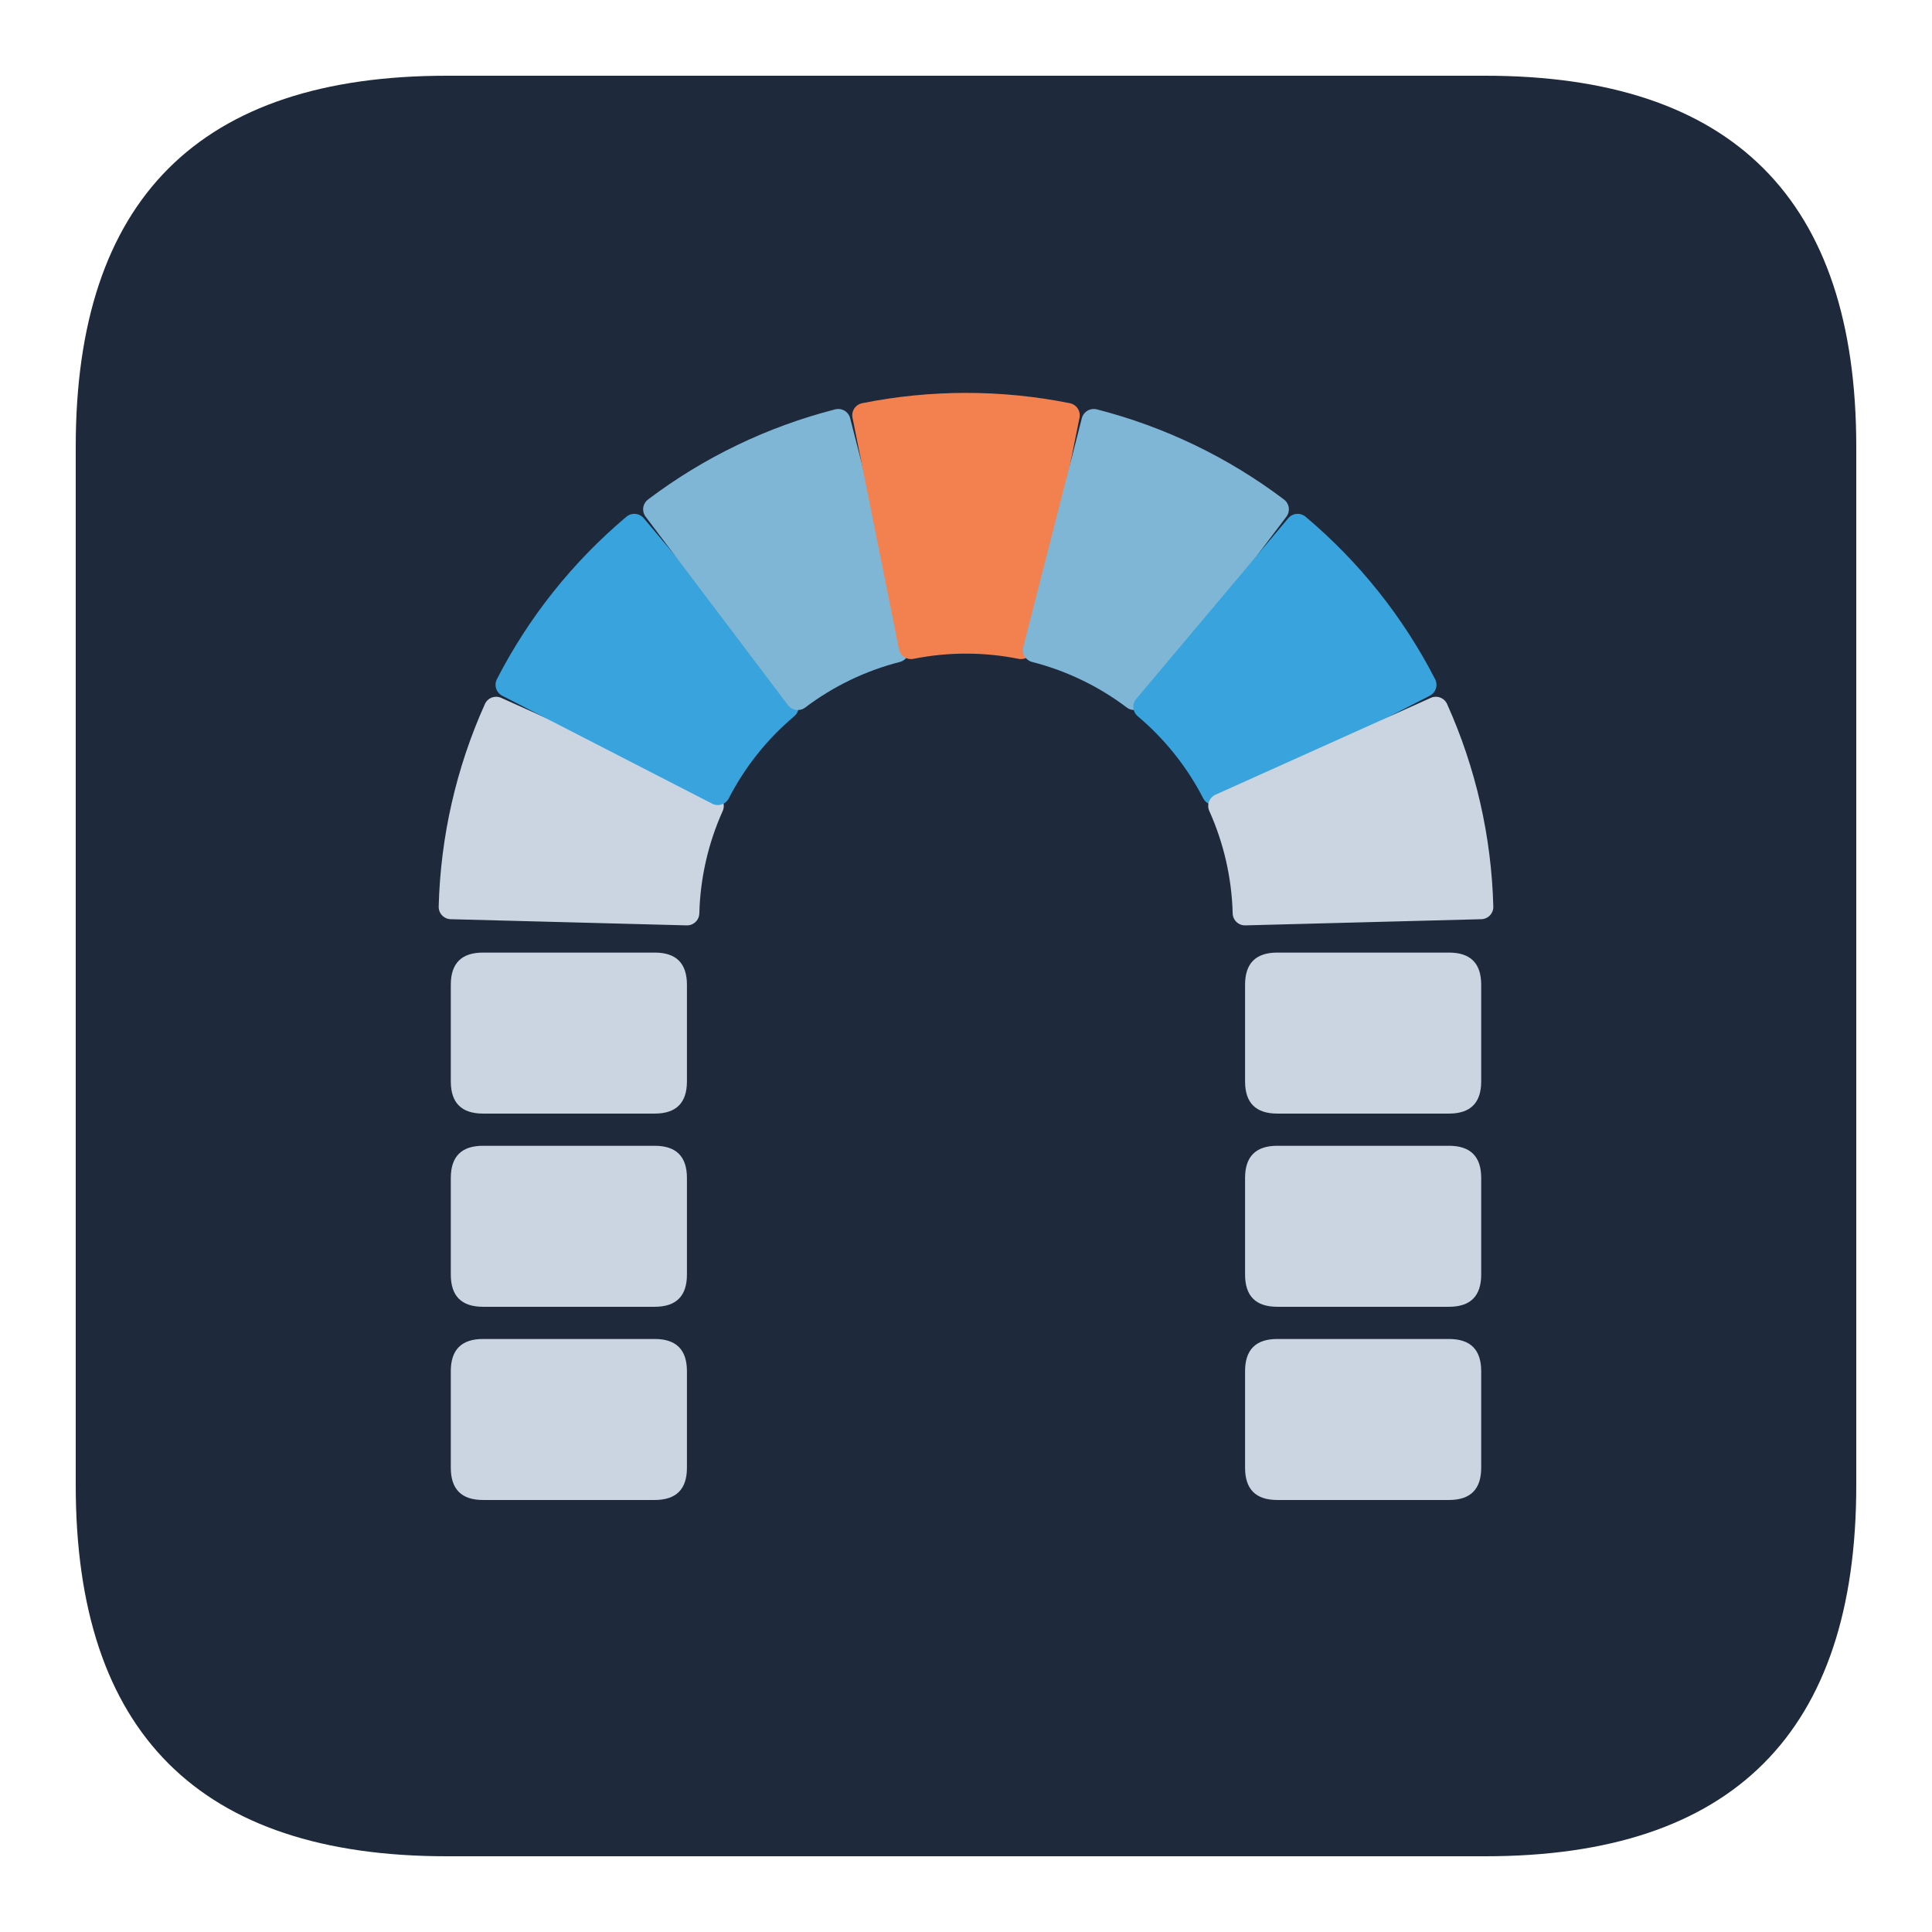
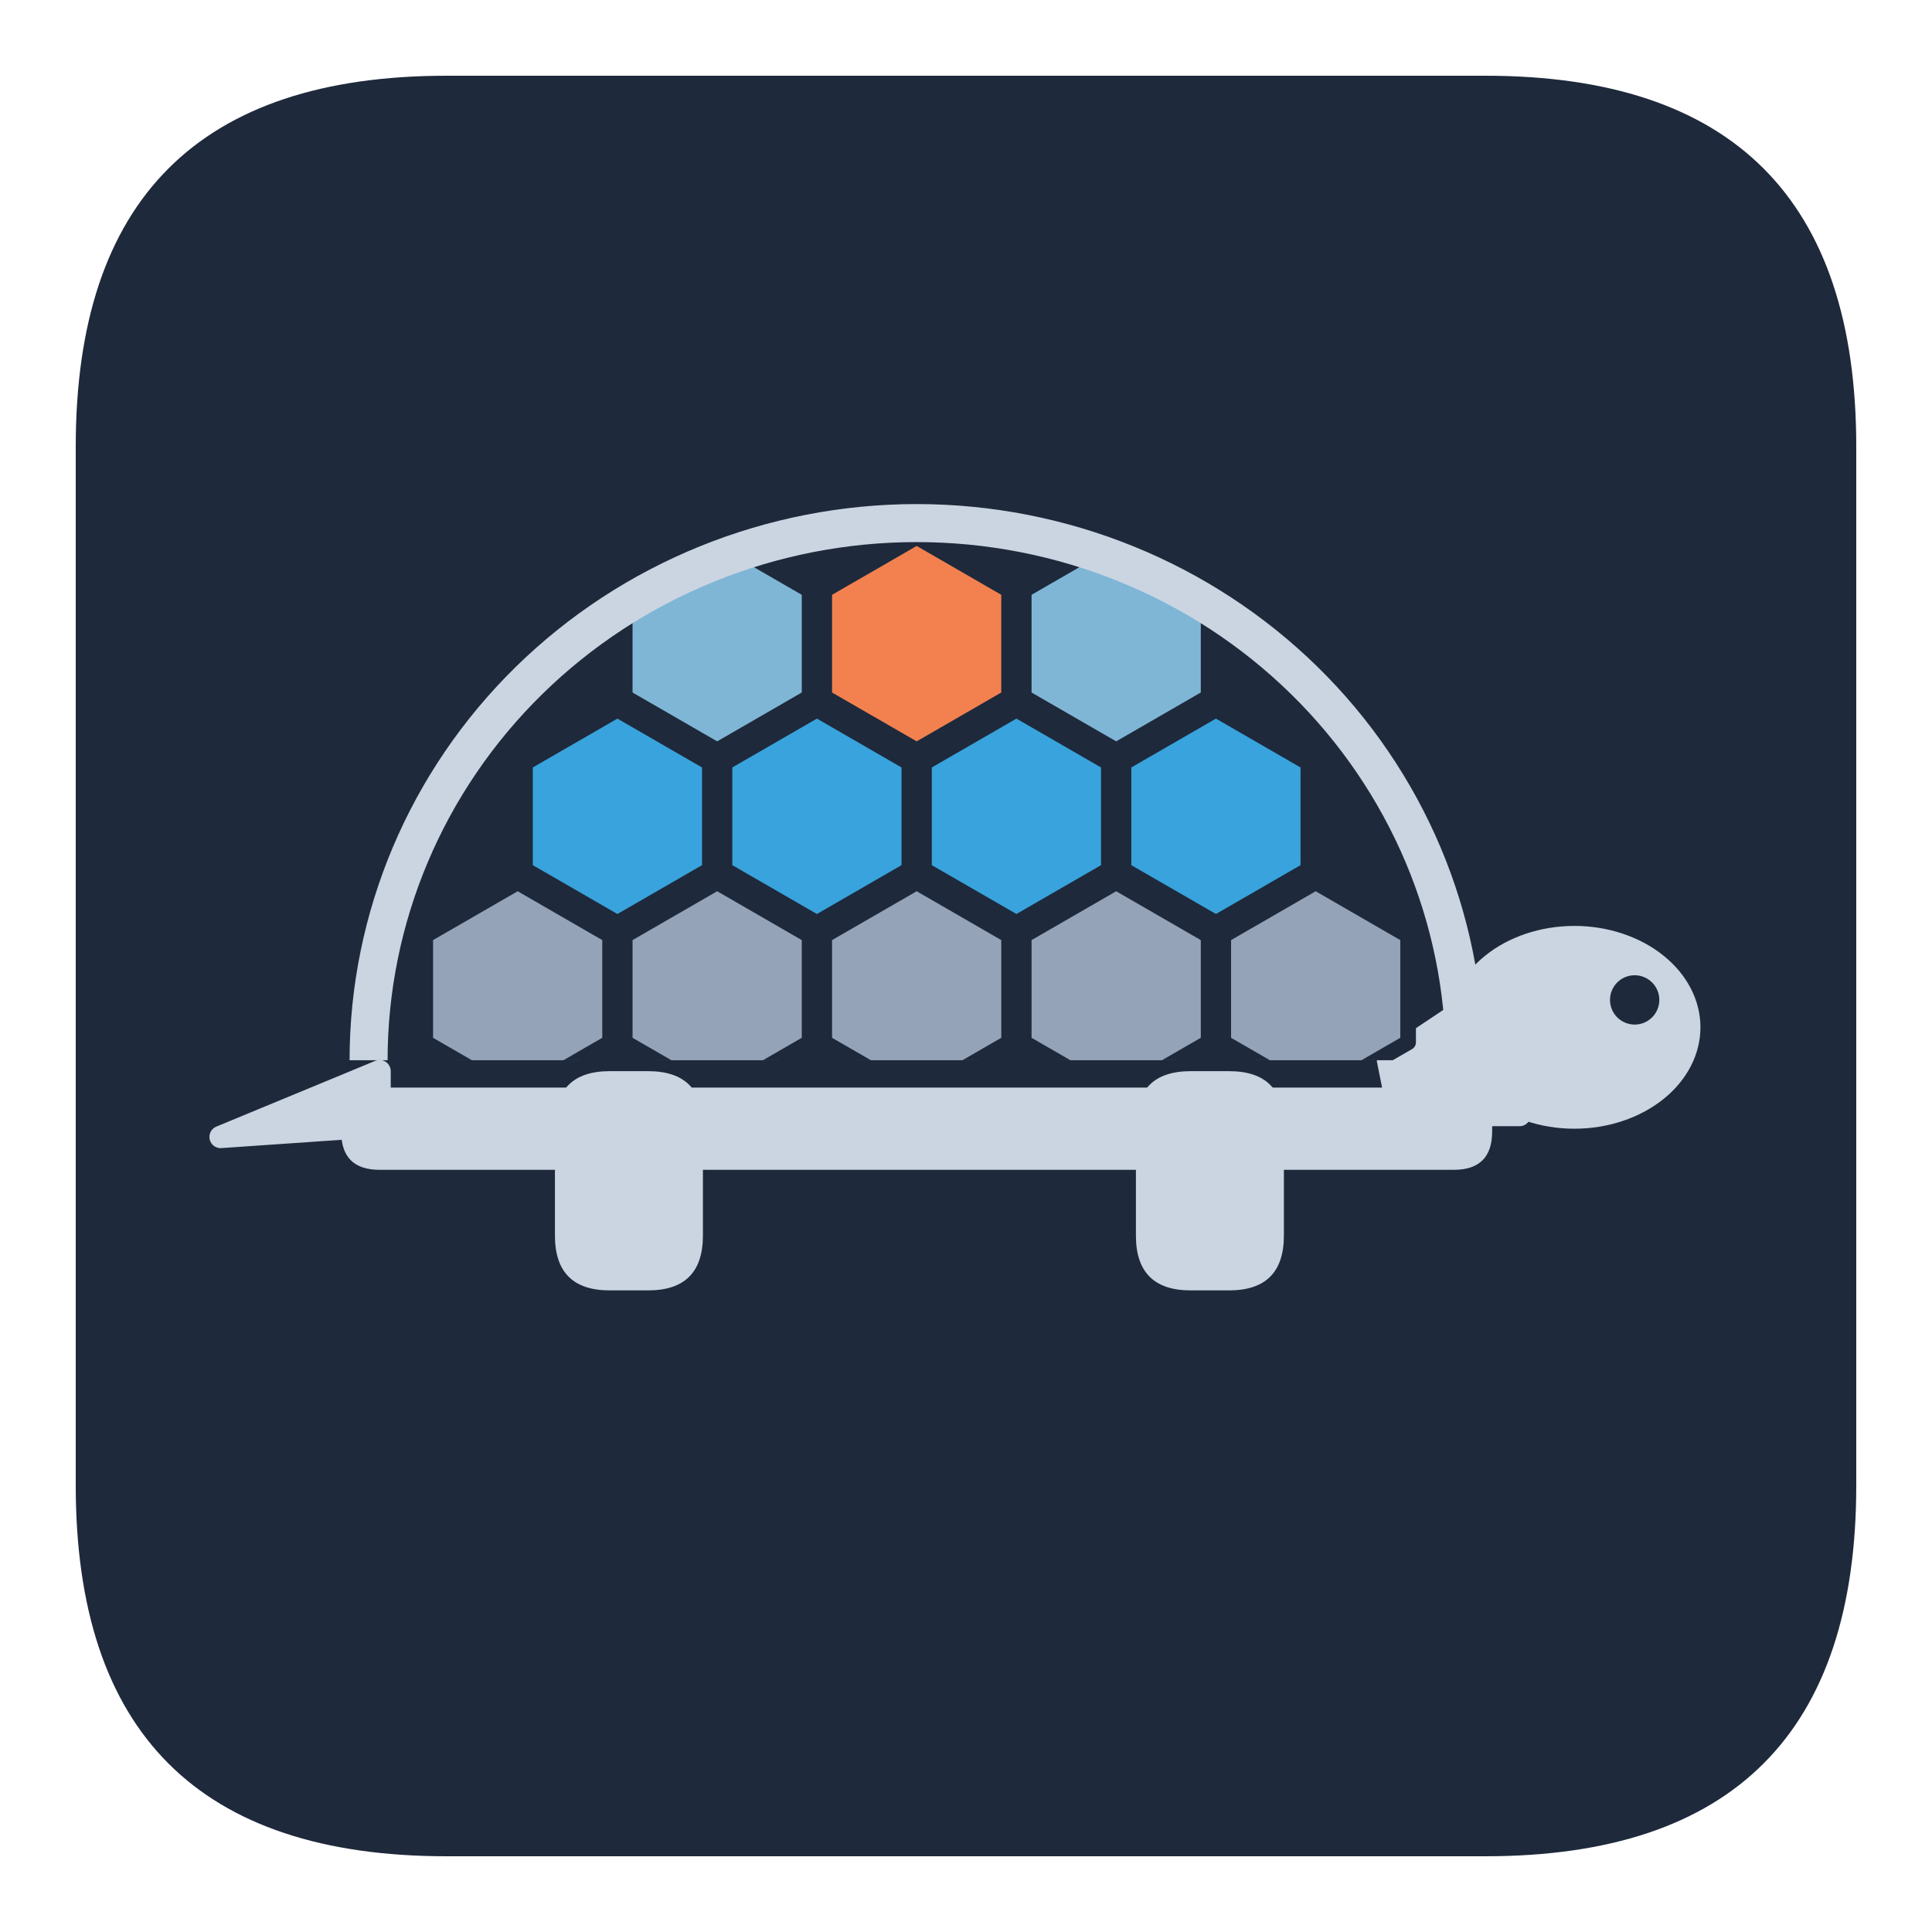
<svg xmlns="http://www.w3.org/2000/svg" width="172.8pt" height="172.8pt" viewBox="0 0 172.8 172.8" version="1.1">
  <defs>
    <style type="text/css">*{stroke-linejoin: round; stroke-linecap: butt}</style>
  </defs>
  <g id="figure_1">
    <g id="patch_1">
      <path d="M 0 172.8 L 172.8 172.8 L 172.8 0 L 0 0 L 0 172.8 z " style="fill: none" />
    </g>
    <g id="axes_1">
      <g id="patch_2">
-         <path d="M 39.951 166.026 L 132.849 166.026 Q 166.026 166.026 166.026 132.849 L 166.026 39.951 Q 166.026 6.774 132.849 6.774 L 39.951 6.774 Q 6.774 6.774 6.774 39.951 L 6.774 132.849 Q 6.774 166.026 39.951 166.026 z " clip-path="url(#pd63b88db69)" style="fill: #1e293b" />
+         <path d="M 39.951 166.026 L 132.849 166.026 Q 166.026 166.026 166.026 132.849 L 166.026 39.951 Q 166.026 6.774 132.849 6.774 L 39.951 6.774 Q 6.774 6.774 6.774 39.951 L 6.774 132.849 Q 6.774 166.026 39.951 166.026 z " clip-path="url(#pe5522906d7)" style="fill: #1e293b" />
      </g>
    </g>
    <g id="axes_2">
      <g id="patch_3">
-         <path d="M 44.374 63.42 C 43.124 66.199 42.153 69.095 41.475 72.066 C 40.797 75.037 40.416 78.068 40.336 81.114 L 61.449 81.667 C 61.492 80.017 61.699 78.375 62.066 76.766 C 62.433 75.157 62.959 73.588 63.636 72.083 z " clip-path="url(#p5e0693112d)" style="fill: #cbd5e1; stroke: #cbd5e1; stroke-width: 2.2" />
+         <path d="M 54.536 115.414 L 57.968 115.414 Q 62.87 115.414 62.87 110.512 L 62.87 100.708 Q 62.87 95.806 57.968 95.806 L 54.536 95.806 Q 49.634 95.806 49.634 100.708 L 49.634 110.512 Q 49.634 115.414 54.536 115.414 z " clip-path="url(#p5be55caef0)" style="fill: #cbd5e1" />
      </g>
      <g id="patch_4">
-         <path d="M 56.736 47.058 C 54.405 49.019 52.273 51.207 50.373 53.59 C 48.473 55.972 46.814 58.537 45.421 61.247 L 64.203 70.905 C 64.958 69.437 65.856 68.048 66.885 66.758 C 67.915 65.467 69.069 64.282 70.332 63.22 z " clip-path="url(#p5e0693112d)" style="fill: #38a3dc; stroke: #38a3dc; stroke-width: 2.2" />
+         <path d="M 106.499 115.414 L 109.93 115.414 Q 114.832 115.414 114.832 110.512 L 114.832 100.708 Q 114.832 95.806 109.93 95.806 L 106.499 95.806 Q 101.597 95.806 101.597 100.708 L 101.597 110.512 Q 101.597 115.414 106.499 115.414 z " clip-path="url(#p5be55caef0)" style="fill: #cbd5e1" />
      </g>
      <g id="patch_5">
-         <path d="M 74.974 37.679 C 72.022 38.435 69.152 39.481 66.407 40.803 C 63.661 42.125 61.054 43.717 58.623 45.553 L 71.354 62.405 C 72.671 61.41 74.083 60.548 75.57 59.832 C 77.057 59.116 78.612 58.549 80.211 58.14 z " clip-path="url(#p5e0693112d)" style="fill: #7fb6d6; stroke: #7fb6d6; stroke-width: 2.2" />
+         <path d="M 33.947 95.806 L 19.731 101.689 L 33.947 100.708 z " clip-path="url(#p5be55caef0)" style="fill: #cbd5e1; stroke: #cbd5e1; stroke-width: 2" />
      </g>
      <g id="patch_6">
-         <path d="M 95.474 37.142 C 92.487 36.542 89.447 36.24 86.4 36.24 C 83.353 36.24 80.313 36.542 77.326 37.142 L 81.485 57.849 C 83.103 57.524 84.749 57.36 86.4 57.36 C 88.051 57.36 89.697 57.524 91.315 57.849 z " clip-path="url(#p5e0693112d)" style="fill: #f2814f; stroke: #f2814f; stroke-width: 2.2" />
+         <path d="M 124.146 94.826 L 135.911 86.982 L 135.911 99.728 L 125.127 99.728 z " clip-path="url(#p5be55caef0)" style="fill: #cbd5e1; stroke: #cbd5e1; stroke-width: 2" />
      </g>
      <g id="patch_7">
-         <path d="M 114.177 45.553 C 111.746 43.717 109.139 42.125 106.393 40.803 C 103.648 39.481 100.778 38.435 97.826 37.679 L 92.589 58.14 C 94.188 58.549 95.743 59.116 97.23 59.832 C 98.717 60.548 100.129 61.41 101.446 62.405 z " clip-path="url(#p5e0693112d)" style="fill: #7fb6d6; stroke: #7fb6d6; stroke-width: 2.2" />
+         <path d="M 140.814 100.953 C 143.804 100.953 146.672 99.998 148.786 98.297 C 150.901 96.596 152.089 94.289 152.089 91.884 C 152.089 89.479 150.901 87.172 148.786 85.472 C 146.672 83.771 143.804 82.815 140.814 82.815 C 137.823 82.815 134.955 83.771 132.841 85.472 C 130.727 87.172 129.539 89.479 129.539 91.884 C 129.539 94.289 130.727 96.596 132.841 98.297 C 134.955 99.998 137.823 100.953 140.814 100.953 z " clip-path="url(#p5be55caef0)" style="fill: #cbd5e1" />
      </g>
      <g id="patch_8">
-         <path d="M 127.379 61.247 C 125.986 58.537 124.327 55.972 122.427 53.59 C 120.527 51.207 118.395 49.019 116.064 47.058 L 102.468 63.22 C 103.731 64.282 104.885 65.467 105.915 66.758 C 106.944 68.048 107.842 69.437 108.597 70.905 z " clip-path="url(#p5e0693112d)" style="fill: #38a3dc; stroke: #38a3dc; stroke-width: 2.2" />
+         <path d="M 146.206 91.639 C 146.791 91.639 147.352 91.407 147.766 90.993 C 148.179 90.579 148.412 90.018 148.412 89.433 C 148.412 88.848 148.179 88.287 147.766 87.873 C 147.352 87.46 146.791 87.227 146.206 87.227 C 145.621 87.227 145.06 87.46 144.646 87.873 C 144.232 88.287 144 88.848 144 89.433 C 144 90.018 144.232 90.579 144.646 90.993 C 145.06 91.407 145.621 91.639 146.206 91.639 z " clip-path="url(#p5be55caef0)" style="fill: #1e293b" />
      </g>
      <g id="patch_9">
-         <path d="M 132.464 81.114 C 132.384 78.068 132.003 75.037 131.325 72.066 C 130.647 69.095 129.676 66.199 128.426 63.42 L 109.164 72.083 C 109.841 73.588 110.367 75.157 110.734 76.766 C 111.101 78.375 111.308 80.017 111.351 81.667 z " clip-path="url(#p5e0693112d)" style="fill: #cbd5e1; stroke: #cbd5e1; stroke-width: 2.2" />
+         <path d="M 54.568 83.679 L 46.301 78.906 L 38.033 83.679 L 38.033 93.226 L 46.301 98 L 54.568 93.226 z " clip-path="url(#p72c63b269e)" style="fill: #94a3b8; stroke: #1e293b; stroke-width: 1.4" />
      </g>
      <g id="patch_10">
-         <path d="M 43.2 99.6 L 58.56 99.6 Q 61.44 99.6 61.44 96.72 L 61.44 88.08 Q 61.44 85.2 58.56 85.2 L 43.2 85.2 Q 40.32 85.2 40.32 88.08 L 40.32 96.72 Q 40.32 99.6 43.2 99.6 z " clip-path="url(#p5e0693112d)" style="fill: #cbd5e1" />
+         <path d="M 72.412 83.679 L 64.144 78.906 L 55.876 83.679 L 55.876 93.226 L 64.144 98 L 72.412 93.226 z " clip-path="url(#p72c63b269e)" style="fill: #94a3b8; stroke: #1e293b; stroke-width: 1.4" />
      </g>
      <g id="patch_11">
-         <path d="M 43.2 116.88 L 58.56 116.88 Q 61.44 116.88 61.44 114 L 61.44 105.36 Q 61.44 102.48 58.56 102.48 L 43.2 102.48 Q 40.32 102.48 40.32 105.36 L 40.32 114 Q 40.32 116.88 43.2 116.88 z " clip-path="url(#p5e0693112d)" style="fill: #cbd5e1" />
+         <path d="M 90.256 83.679 L 81.988 78.906 L 73.72 83.679 L 73.72 93.226 L 81.988 98 L 90.256 93.226 z " clip-path="url(#p72c63b269e)" style="fill: #94a3b8; stroke: #1e293b; stroke-width: 1.4" />
      </g>
      <g id="patch_12">
-         <path d="M 43.2 134.16 L 58.56 134.16 Q 61.44 134.16 61.44 131.28 L 61.44 122.64 Q 61.44 119.76 58.56 119.76 L 43.2 119.76 Q 40.32 119.76 40.32 122.64 L 40.32 131.28 Q 40.32 134.16 43.2 134.16 z " clip-path="url(#p5e0693112d)" style="fill: #cbd5e1" />
+         <path d="M 108.1 83.679 L 99.832 78.906 L 91.564 83.679 L 91.564 93.226 L 99.832 98 L 108.1 93.226 z " clip-path="url(#p72c63b269e)" style="fill: #94a3b8; stroke: #1e293b; stroke-width: 1.4" />
      </g>
      <g id="patch_13">
-         <path d="M 114.24 99.6 L 129.6 99.6 Q 132.48 99.6 132.48 96.72 L 132.48 88.08 Q 132.48 85.2 129.6 85.2 L 114.24 85.2 Q 111.36 85.2 111.36 88.08 L 111.36 96.72 Q 111.36 99.6 114.24 99.6 z " clip-path="url(#p5e0693112d)" style="fill: #cbd5e1" />
+         <path d="M 125.943 83.679 L 117.676 78.906 L 109.408 83.679 L 109.408 93.226 L 117.676 98 L 125.943 93.226 z " clip-path="url(#p72c63b269e)" style="fill: #94a3b8; stroke: #1e293b; stroke-width: 1.4" />
      </g>
      <g id="patch_14">
-         <path d="M 114.24 116.88 L 129.6 116.88 Q 132.48 116.88 132.48 114 L 132.48 105.36 Q 132.48 102.48 129.6 102.48 L 114.24 102.48 Q 111.36 102.48 111.36 105.36 L 111.36 114 Q 111.36 116.88 114.24 116.88 z " clip-path="url(#p5e0693112d)" style="fill: #cbd5e1" />
+         <path d="M 63.49 68.238 L 55.222 63.464 L 46.955 68.238 L 46.955 77.785 L 55.222 82.558 L 63.49 77.785 z " clip-path="url(#p72c63b269e)" style="fill: #38a3dc; stroke: #1e293b; stroke-width: 1.4" />
      </g>
      <g id="patch_15">
-         <path d="M 114.24 134.16 L 129.6 134.16 Q 132.48 134.16 132.48 131.28 L 132.48 122.64 Q 132.48 119.76 129.6 119.76 L 114.24 119.76 Q 111.36 119.76 111.36 122.64 L 111.36 131.28 Q 111.36 134.16 114.24 134.16 z " clip-path="url(#p5e0693112d)" style="fill: #cbd5e1" />
+         <path d="M 81.334 68.238 L 73.066 63.464 L 64.798 68.238 L 64.798 77.785 L 73.066 82.558 L 81.334 77.785 z " clip-path="url(#p72c63b269e)" style="fill: #38a3dc; stroke: #1e293b; stroke-width: 1.4" />
+       </g>
+       <g id="patch_16">
+         <path d="M 99.178 68.238 L 90.91 63.464 L 82.642 68.238 L 82.642 77.785 L 90.91 82.558 L 99.178 77.785 z " clip-path="url(#p72c63b269e)" style="fill: #38a3dc; stroke: #1e293b; stroke-width: 1.4" />
+       </g>
+       <g id="patch_17">
+         <path d="M 117.022 68.238 L 108.754 63.464 L 100.486 68.238 L 100.486 77.785 L 108.754 82.558 L 117.022 77.785 z " clip-path="url(#p72c63b269e)" style="fill: #38a3dc; stroke: #1e293b; stroke-width: 1.4" />
+       </g>
+       <g id="patch_18">
+         <path d="M 72.412 52.796 L 64.144 48.022 L 55.876 52.796 L 55.876 62.343 L 64.144 67.116 L 72.412 62.343 z " clip-path="url(#p72c63b269e)" style="fill: #7fb6d6; stroke: #1e293b; stroke-width: 1.4" />
+       </g>
+       <g id="patch_19">
+         <path d="M 90.256 52.796 L 81.988 48.022 L 73.72 52.796 L 73.72 62.343 L 81.988 67.116 L 90.256 62.343 z " clip-path="url(#p72c63b269e)" style="fill: #f2814f; stroke: #1e293b; stroke-width: 1.4" />
+       </g>
+       <g id="patch_20">
+         <path d="M 108.1 52.796 L 99.832 48.022 L 91.564 52.796 L 91.564 62.343 L 99.832 67.116 L 108.1 62.343 z " clip-path="url(#p72c63b269e)" style="fill: #7fb6d6; stroke: #1e293b; stroke-width: 1.4" />
+       </g>
+       <g id="patch_21">
+         <path d="M 131.009 94.826 C 131.009 82.089 125.841 69.861 116.651 60.856 C 107.462 51.85 94.984 46.785 81.988 46.785 C 68.992 46.785 56.515 51.85 47.325 60.856 C 38.135 69.861 32.967 82.089 32.967 94.826 " clip-path="url(#p5be55caef0)" style="fill: none; stroke: #cbd5e1; stroke-width: 3.4; stroke-linejoin: miter" />
+       </g>
+       <g id="patch_22">
+         <path d="M 33.947 104.63 L 130.029 104.63 Q 133.46 104.63 133.46 101.198 L 133.46 100.708 Q 133.46 97.277 130.029 97.277 L 33.947 97.277 Q 30.516 97.277 30.516 100.708 L 30.516 101.198 Q 30.516 104.63 33.947 104.63 z " clip-path="url(#p5be55caef0)" style="fill: #cbd5e1" />
      </g>
    </g>
  </g>
  <defs>
-     <clipPath id="pd63b88db69">
+     <clipPath id="pe5522906d7">
      <rect x="3.456" y="3.456" width="165.888" height="165.888" />
    </clipPath>
-     <clipPath id="p5e0693112d">
-       <rect x="34.56" y="31.92" width="103.68" height="108.96" />
+     <clipPath id="p5be55caef0">
+       <rect x="17.28" y="44.824" width="138.24" height="74.512" />
+     </clipPath>
+     <clipPath id="p72c63b269e">
+       <path d="M 131.009 94.826 L 131.005 94.194 L 130.992 93.563 L 130.971 92.932 L 130.942 92.301 L 130.904 91.67 L 130.857 91.041 L 130.802 90.411 L 130.739 89.783 L 130.667 89.155 L 130.586 88.529 L 130.498 87.903 L 130.401 87.279 L 130.295 86.656 L 130.182 86.035 L 130.06 85.415 L 129.929 84.796 L 129.791 84.179 L 129.644 83.565 L 129.488 82.952 L 129.325 82.341 L 129.154 81.732 L 128.974 81.126 L 128.786 80.522 L 128.59 79.92 L 128.386 79.321 L 128.174 78.725 L 127.954 78.131 L 127.726 77.54 L 127.491 76.953 L 127.247 76.368 L 126.995 75.787 L 126.736 75.209 L 126.469 74.634 L 126.195 74.063 L 125.912 73.495 L 125.622 72.931 L 125.325 72.371 L 125.02 71.815 L 124.708 71.262 L 124.388 70.714 L 124.061 70.17 L 123.727 69.63 L 123.385 69.095 L 123.036 68.564 L 122.681 68.037 L 122.318 67.515 L 121.948 66.998 L 121.571 66.486 L 121.188 65.978 L 120.797 65.476 L 120.4 64.978 L 119.997 64.486 L 119.587 63.999 L 119.17 63.518 L 118.747 63.041 L 118.317 62.571 L 117.881 62.105 L 117.439 61.646 L 116.991 61.192 L 116.537 60.744 L 116.077 60.302 L 115.611 59.866 L 115.139 59.436 L 114.662 59.012 L 114.179 58.594 L 113.69 58.182 L 113.196 57.777 L 112.696 57.378 L 112.191 56.986 L 111.681 56.6 L 111.166 56.221 L 110.645 55.849 L 110.12 55.483 L 109.59 55.124 L 109.055 54.772 L 108.516 54.427 L 107.971 54.088 L 107.423 53.757 L 106.87 53.433 L 106.312 53.116 L 105.751 52.806 L 105.185 52.504 L 104.616 52.209 L 104.042 51.921 L 103.465 51.641 L 102.884 51.368 L 102.299 51.102 L 101.711 50.844 L 101.119 50.594 L 100.524 50.351 L 99.926 50.117 L 99.325 49.889 L 98.721 49.67 L 98.114 49.458 L 97.504 49.254 L 96.891 49.059 L 96.276 48.871 L 95.658 48.69 L 95.038 48.518 L 94.416 48.354 L 93.792 48.198 L 93.165 48.05 L 92.537 47.91 L 91.907 47.778 L 91.275 47.655 L 90.642 47.539 L 90.007 47.432 L 89.37 47.333 L 88.733 47.242 L 88.094 47.159 L 87.454 47.084 L 86.813 47.018 L 86.171 46.96 L 85.529 46.91 L 84.886 46.869 L 84.243 46.836 L 83.599 46.811 L 82.955 46.794 L 82.31 46.786 L 81.666 46.786 L 81.022 46.794 L 80.377 46.811 L 79.734 46.836 L 79.09 46.869 L 78.447 46.91 L 77.805 46.96 L 77.163 47.018 L 76.522 47.084 L 75.882 47.159 L 75.244 47.242 L 74.606 47.333 L 73.97 47.432 L 73.335 47.539 L 72.701 47.655 L 72.069 47.778 L 71.439 47.91 L 70.811 48.05 L 70.184 48.198 L 69.56 48.354 L 68.938 48.518 L 68.318 48.69 L 67.7 48.871 L 67.085 49.059 L 66.472 49.254 L 65.863 49.458 L 65.255 49.67 L 64.651 49.889 L 64.05 50.117 L 63.452 50.351 L 62.857 50.594 L 62.265 50.844 L 61.677 51.102 L 61.093 51.368 L 60.511 51.641 L 59.934 51.921 L 59.361 52.209 L 58.791 52.504 L 58.225 52.806 L 57.664 53.116 L 57.106 53.433 L 56.553 53.757 L 56.005 54.088 L 55.461 54.427 L 54.921 54.772 L 54.386 55.124 L 53.856 55.483 L 53.331 55.849 L 52.81 56.221 L 52.295 56.6 L 51.785 56.986 L 51.28 57.378 L 50.78 57.777 L 50.286 58.182 L 49.798 58.594 L 49.314 59.012 L 48.837 59.436 L 48.365 59.866 L 47.899 60.302 L 47.439 60.744 L 46.985 61.192 L 46.537 61.646 L 46.095 62.105 L 45.659 62.571 L 45.229 63.041 L 44.806 63.518 L 44.39 63.999 L 43.979 64.486 L 43.576 64.978 L 43.179 65.476 L 42.788 65.978 L 42.405 66.486 L 42.028 66.998 L 41.658 67.515 L 41.296 68.037 L 40.94 68.564 L 40.591 69.095 L 40.25 69.63 L 39.915 70.17 L 39.588 70.714 L 39.268 71.262 L 38.956 71.815 L 38.651 72.371 L 38.354 72.931 L 38.064 73.495 L 37.782 74.063 L 37.507 74.634 L 37.24 75.209 L 36.981 75.787 L 36.729 76.368 L 36.486 76.953 L 36.25 77.54 L 36.022 78.131 L 35.802 78.725 L 35.59 79.321 L 35.386 79.92 L 35.19 80.522 L 35.002 81.126 L 34.823 81.732 L 34.651 82.341 L 34.488 82.952 L 34.333 83.565 L 34.186 84.179 L 34.047 84.796 L 33.917 85.415 L 33.795 86.035 L 33.681 86.656 L 33.575 87.279 L 33.478 87.903 L 33.39 88.529 L 33.309 89.155 L 33.238 89.783 L 33.174 90.411 L 33.119 91.041 L 33.073 91.67 L 33.035 92.301 L 33.005 92.932 L 32.984 93.563 L 32.971 94.194 L 32.967 94.826 z " />
    </clipPath>
  </defs>
</svg>
